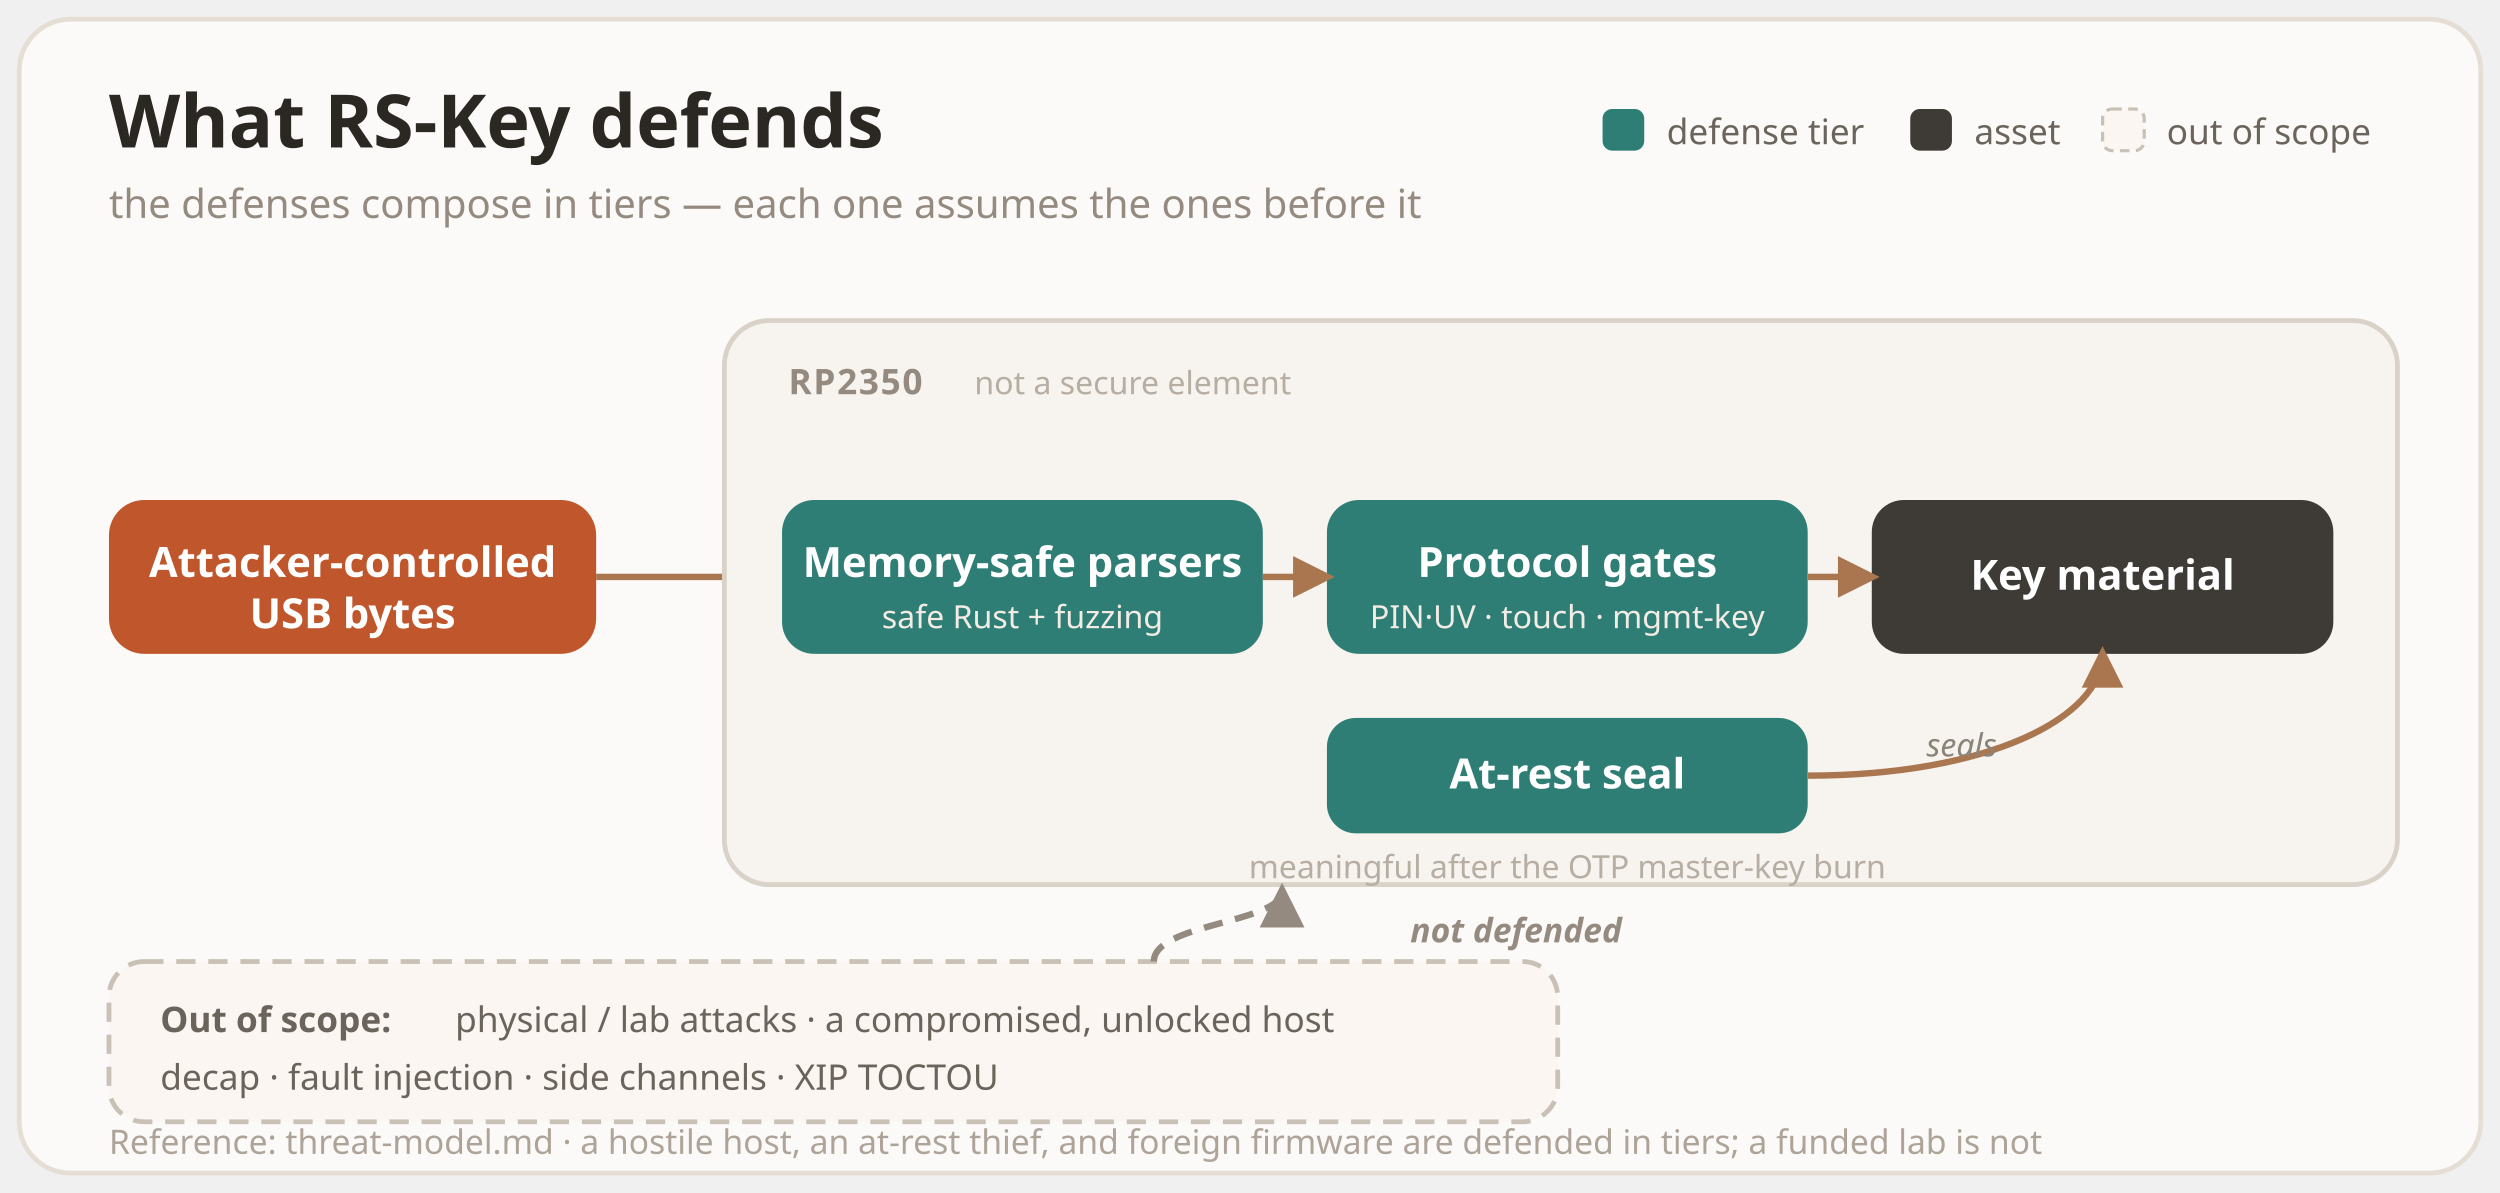
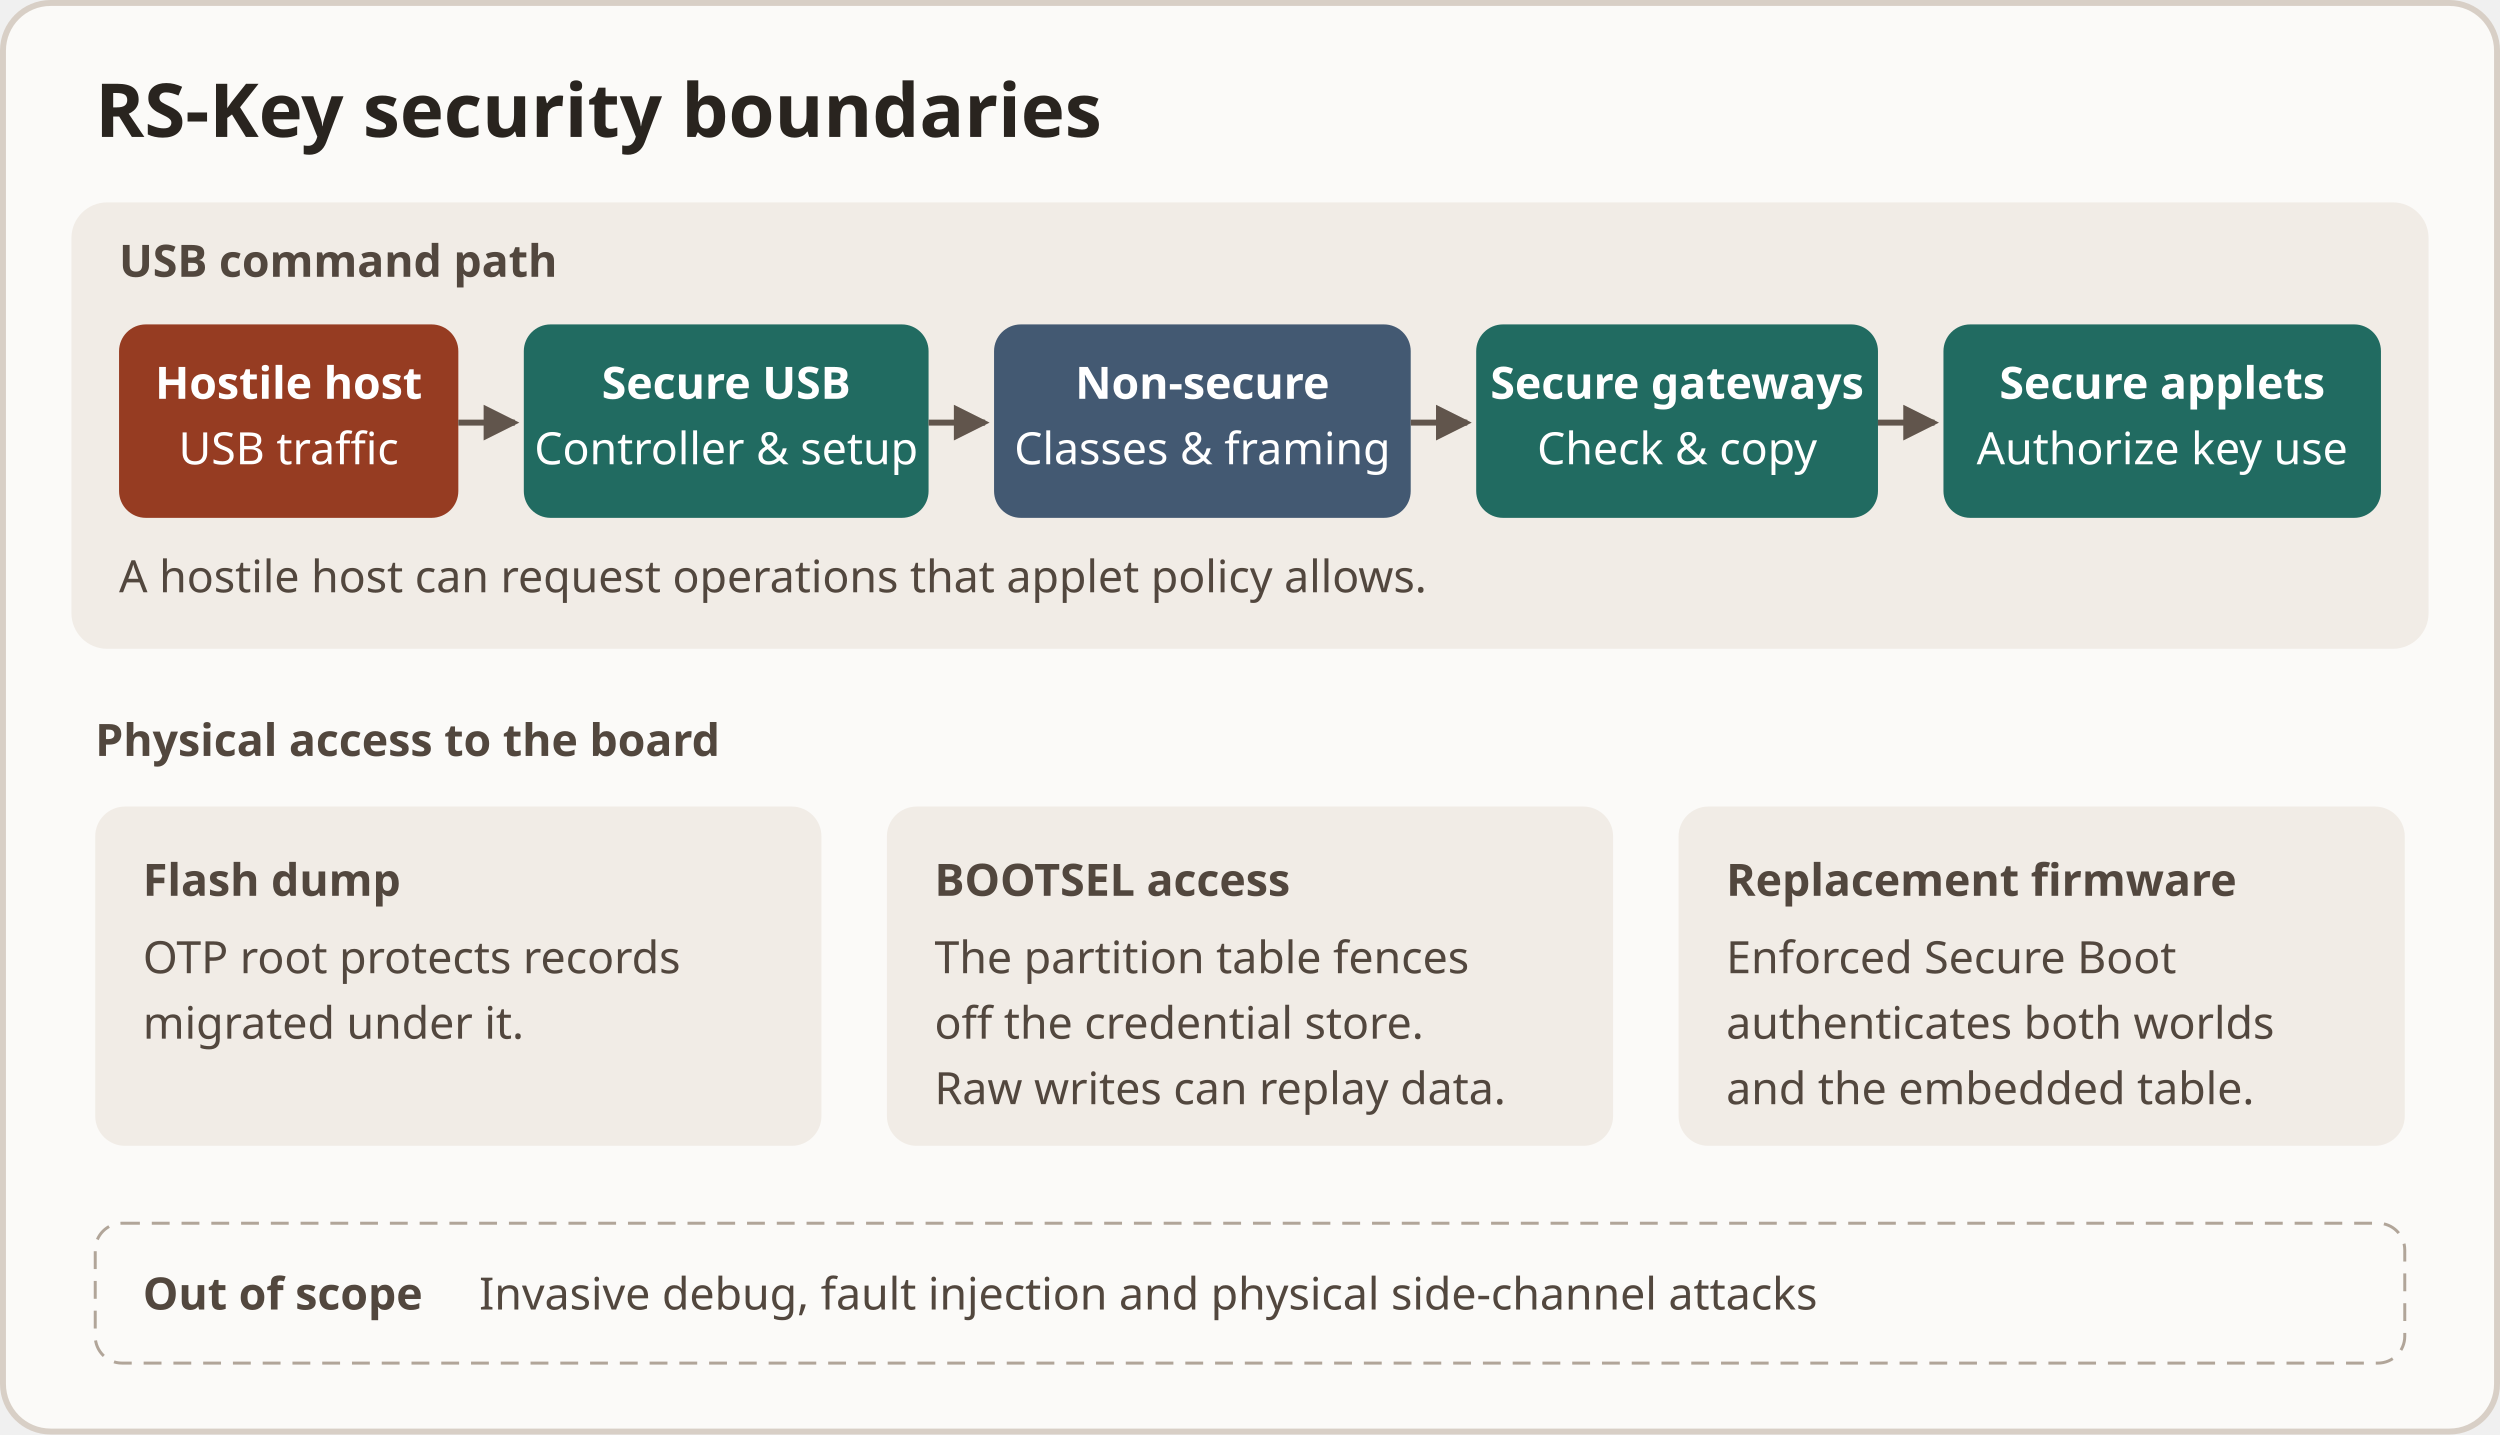
- <svg xmlns="http://www.w3.org/2000/svg" viewBox="0 0 780 372" role="img" aria-labelledby="ttl dsc" font-family="'Segoe UI', system-ui, -apple-system, sans-serif">
+ <svg xmlns="http://www.w3.org/2000/svg" viewBox="0 0 840 482" role="img" aria-labelledby="title desc" font-family="system-ui, sans-serif">
  <defs>
    <style>
-       .h1{font-size:23px;font-weight:700;fill:#2B2723}
-       .sub{font-size:12.5px;fill:#948A7F}
-       .lg{font-size:11px;fill:#6B645C}
-       .name{font-size:13px;font-weight:700;fill:#fff}
-       .desc{font-size:10px;fill:#F3ECE4}
-       .boxlab{font-size:11px;font-weight:700;fill:#948A7F;letter-spacing:.5px}
-       .boxlab2{font-size:10px;fill:#B7AEA3}
-       .flow{font-size:10px;fill:#8a8478;font-style:italic}
-       .oos{font-size:11px;fill:#6B645C}
-       .oosk{font-size:11px;font-weight:700;fill:#6B645C}
-       .nd{font-size:10.5px;font-style:italic;fill:#948A7F;font-weight:700}
-       .foot{font-size:10.5px;fill:#ADA398}
+       .title { fill: #29241f; font-size: 25px; font-weight: 700; }
+       .label { fill: #52473e; font-size: 15px; font-weight: 700; }
+       .note { fill: #52473e; font-size: 15px; }
+       .white { fill: #fff; }
+       .arrow { stroke: #61554c; stroke-width: 2; marker-end: url(#arrow); }
    </style>
-     <marker id="af" viewBox="0 0 8 8" refX="6.5" refY="4" markerWidth="6.5" markerHeight="6.5" orient="auto">
-       <path d="M0 0 L8 4 L0 8 z" fill="#A9764F" />
-     </marker>
-     <marker id="ag" viewBox="0 0 8 8" refX="6.5" refY="4" markerWidth="7" markerHeight="7" orient="auto">
-       <path d="M0 0 L8 4 L0 8 z" fill="#948A7F" />
+     <marker id="arrow" viewBox="0 0 8 8" refX="7" refY="4" markerWidth="6" markerHeight="6" orient="auto">
+       <path d="M0 0 L8 4 L0 8 Z" fill="#61554c" />
    </marker>
  </defs>
-   <rect x="6" y="6" width="768" height="360" rx="16" fill="#FBFAF8" stroke="#E4DED5" stroke-width="1.5" />
-   <text class="h1" x="34" y="46">What RS-Key defends</text>
-   <text class="sub" x="34" y="68">the defenses compose in tiers — each one assumes the ones before it</text>
-   <rect x="500" y="34" width="13" height="13" rx="3" fill="#2F7E75" />
-   <text class="lg" x="520" y="45">defense tier</text>
-   <rect x="596" y="34" width="13" height="13" rx="3" fill="#3E3A36" />
-   <text class="lg" x="616" y="45">asset</text>
-   <rect x="656" y="34" width="13" height="13" rx="3" fill="#FBF6F2" stroke="#C9C1B6" stroke-dasharray="3 2" />
-   <text class="lg" x="676" y="45">out of scope</text>
-   <rect x="34" y="156" width="152" height="48" rx="11" fill="#C0562B" />
-   <text class="name" x="110" y="180" text-anchor="middle">Attacker-controlled</text>
-   <text class="name" x="110" y="196" text-anchor="middle">USB bytes</text>
-   <line x1="186" y1="180" x2="242" y2="180" stroke="#A9764F" stroke-width="2" marker-end="url(#af)" />
-   <rect x="226" y="100" width="522" height="176" rx="14" fill="#F7F3EE" stroke="#D9D2C8" stroke-width="1.5" />
-   <text class="boxlab" x="246" y="123">RP2350</text>
-   <text class="boxlab2" x="304" y="123">not a secure element</text>
-   <rect x="244" y="156" width="150" height="48" rx="10" fill="#2F7E75" />
-   <text class="name" x="319" y="180" text-anchor="middle">Memory-safe parsers</text>
-   <text class="desc" x="319" y="196" text-anchor="middle">safe Rust + fuzzing</text>
-   <rect x="414" y="156" width="150" height="48" rx="10" fill="#2F7E75" />
-   <text class="name" x="489" y="180" text-anchor="middle">Protocol gates</text>
-   <text class="desc" x="489" y="196" text-anchor="middle">PIN·UV · touch · mgmt-key</text>
-   <rect x="584" y="156" width="144" height="48" rx="10" fill="#3E3A36" />
-   <text class="name" x="656" y="184" text-anchor="middle">Key material</text>
-   <line x1="394" y1="180" x2="414" y2="180" stroke="#A9764F" stroke-width="2" marker-end="url(#af)" />
-   <line x1="564" y1="180" x2="584" y2="180" stroke="#A9764F" stroke-width="2" marker-end="url(#af)" />
-   <rect x="414" y="224" width="150" height="36" rx="9" fill="#2F7E75" />
-   <text class="name" x="489" y="246" text-anchor="middle">At-rest seal</text>
-   <path d="M564 242 C 620 242, 656 224, 656 204" fill="none" stroke="#A9764F" stroke-width="2" marker-end="url(#af)" />
-   <text class="flow" x="612" y="236" text-anchor="middle">seals</text>
-   <text class="boxlab2" x="489" y="274" text-anchor="middle">meaningful after the OTP master-key burn</text>
-   <rect x="34" y="300" width="452" height="50" rx="11" fill="#FBF6F2" stroke="#C9C1B6" stroke-width="1.5" stroke-dasharray="6 4" />
-   <text class="oosk" x="50" y="322">Out of scope:</text>
-   <text class="oos" x="142" y="322">physical / lab attacks · a compromised, unlocked host</text>
-   <text class="oos" x="50" y="340">decap · fault injection · side channels · XIP TOCTOU</text>
-   <path d="M360 300 C 360 288, 400 288, 400 278" fill="none" stroke="#948A7F" stroke-width="2" stroke-dasharray="6 4" marker-end="url(#ag)" />
-   <text class="nd" x="440" y="294">not defended</text>
-   <text class="foot" x="34" y="360">Reference: threat-model.md · a hostile host, an at-rest thief, and foreign firmware are defended in tiers; a funded lab is not</text>
+   <rect x="1" y="1" width="838" height="480" rx="16" fill="#fbfaf8" stroke="#d8cfc6" stroke-width="2" />
+   <text class="title" x="32" y="46">RS-Key security boundaries</text>
+   <rect x="24" y="68" width="792" height="150" rx="12" fill="#f1ece6" />
+   <text class="label" x="40" y="93">USB command path</text>
+   <g text-anchor="middle">
+     <rect x="40" y="109" width="114" height="65" rx="9" fill="#963c22" />
+     <text class="label white" x="97" y="134">Hostile host</text>
+     <text class="note white" x="97" y="156">USB traffic</text>
+     <rect x="176" y="109" width="136" height="65" rx="9" fill="#216b61" />
+     <text class="label white" x="244" y="134">Secure USB</text>
+     <text class="note white" x="244" y="156">Controller &amp; setup</text>
+     <rect x="334" y="109" width="140" height="65" rx="9" fill="#435972" />
+     <text class="label white" x="404" y="134">Non-secure</text>
+     <text class="note white" x="404" y="156">Classes &amp; framing</text>
+     <rect x="496" y="109" width="135" height="65" rx="9" fill="#216b61" />
+     <text class="label white" x="563.5" y="134">Secure gateways</text>
+     <text class="note white" x="563.5" y="156">Check &amp; copy</text>
+     <rect x="653" y="109" width="147" height="65" rx="9" fill="#216b61" />
+     <text class="label white" x="726.5" y="134">Secure applets</text>
+     <text class="note white" x="726.5" y="156">Authorize key use</text>
+   </g>
+   <path class="arrow" d="M154 142 H173" />
+   <path class="arrow" d="M312 142 H331" />
+   <path class="arrow" d="M474 142 H493" />
+   <path class="arrow" d="M631 142 H650" />
+   <text class="note" x="40" y="199">A hostile host can request operations that applet policy allows.</text>
+   <text class="label" x="32" y="254">Physical access to the board</text>
+   <g>
+     <rect x="32" y="271" width="244" height="114" rx="10" fill="#f1ece6" />
+     <text class="label" x="48" y="301">Flash dump</text>
+     <text class="note" x="48" y="327">OTP root protects records</text>
+     <text class="note" x="48" y="349">migrated under it.</text>
+     <rect x="298" y="271" width="244" height="114" rx="10" fill="#f1ece6" />
+     <text class="label" x="314" y="301">BOOTSEL access</text>
+     <text class="note" x="314" y="327">The partition table fences</text>
+     <text class="note" x="314" y="349">off the credential store.</text>
+     <text class="note" x="314" y="371">Raw writes can replay data.</text>
+     <rect x="564" y="271" width="244" height="114" rx="10" fill="#f1ece6" />
+     <text class="label" x="580" y="301">Replacement firmware</text>
+     <text class="note" x="580" y="327">Enforced Secure Boot</text>
+     <text class="note" x="580" y="349">authenticates both worlds</text>
+     <text class="note" x="580" y="371">and the embedded table.</text>
+   </g>
+   <rect x="32" y="411" width="776" height="47" rx="9" fill="none" stroke="#b1a599" stroke-dasharray="6 4" />
+   <text class="label" x="48" y="440">Out of scope</text>
+   <text class="note" x="161" y="440">Invasive debug, fault injection and physical side-channel attacks</text>
</svg>
